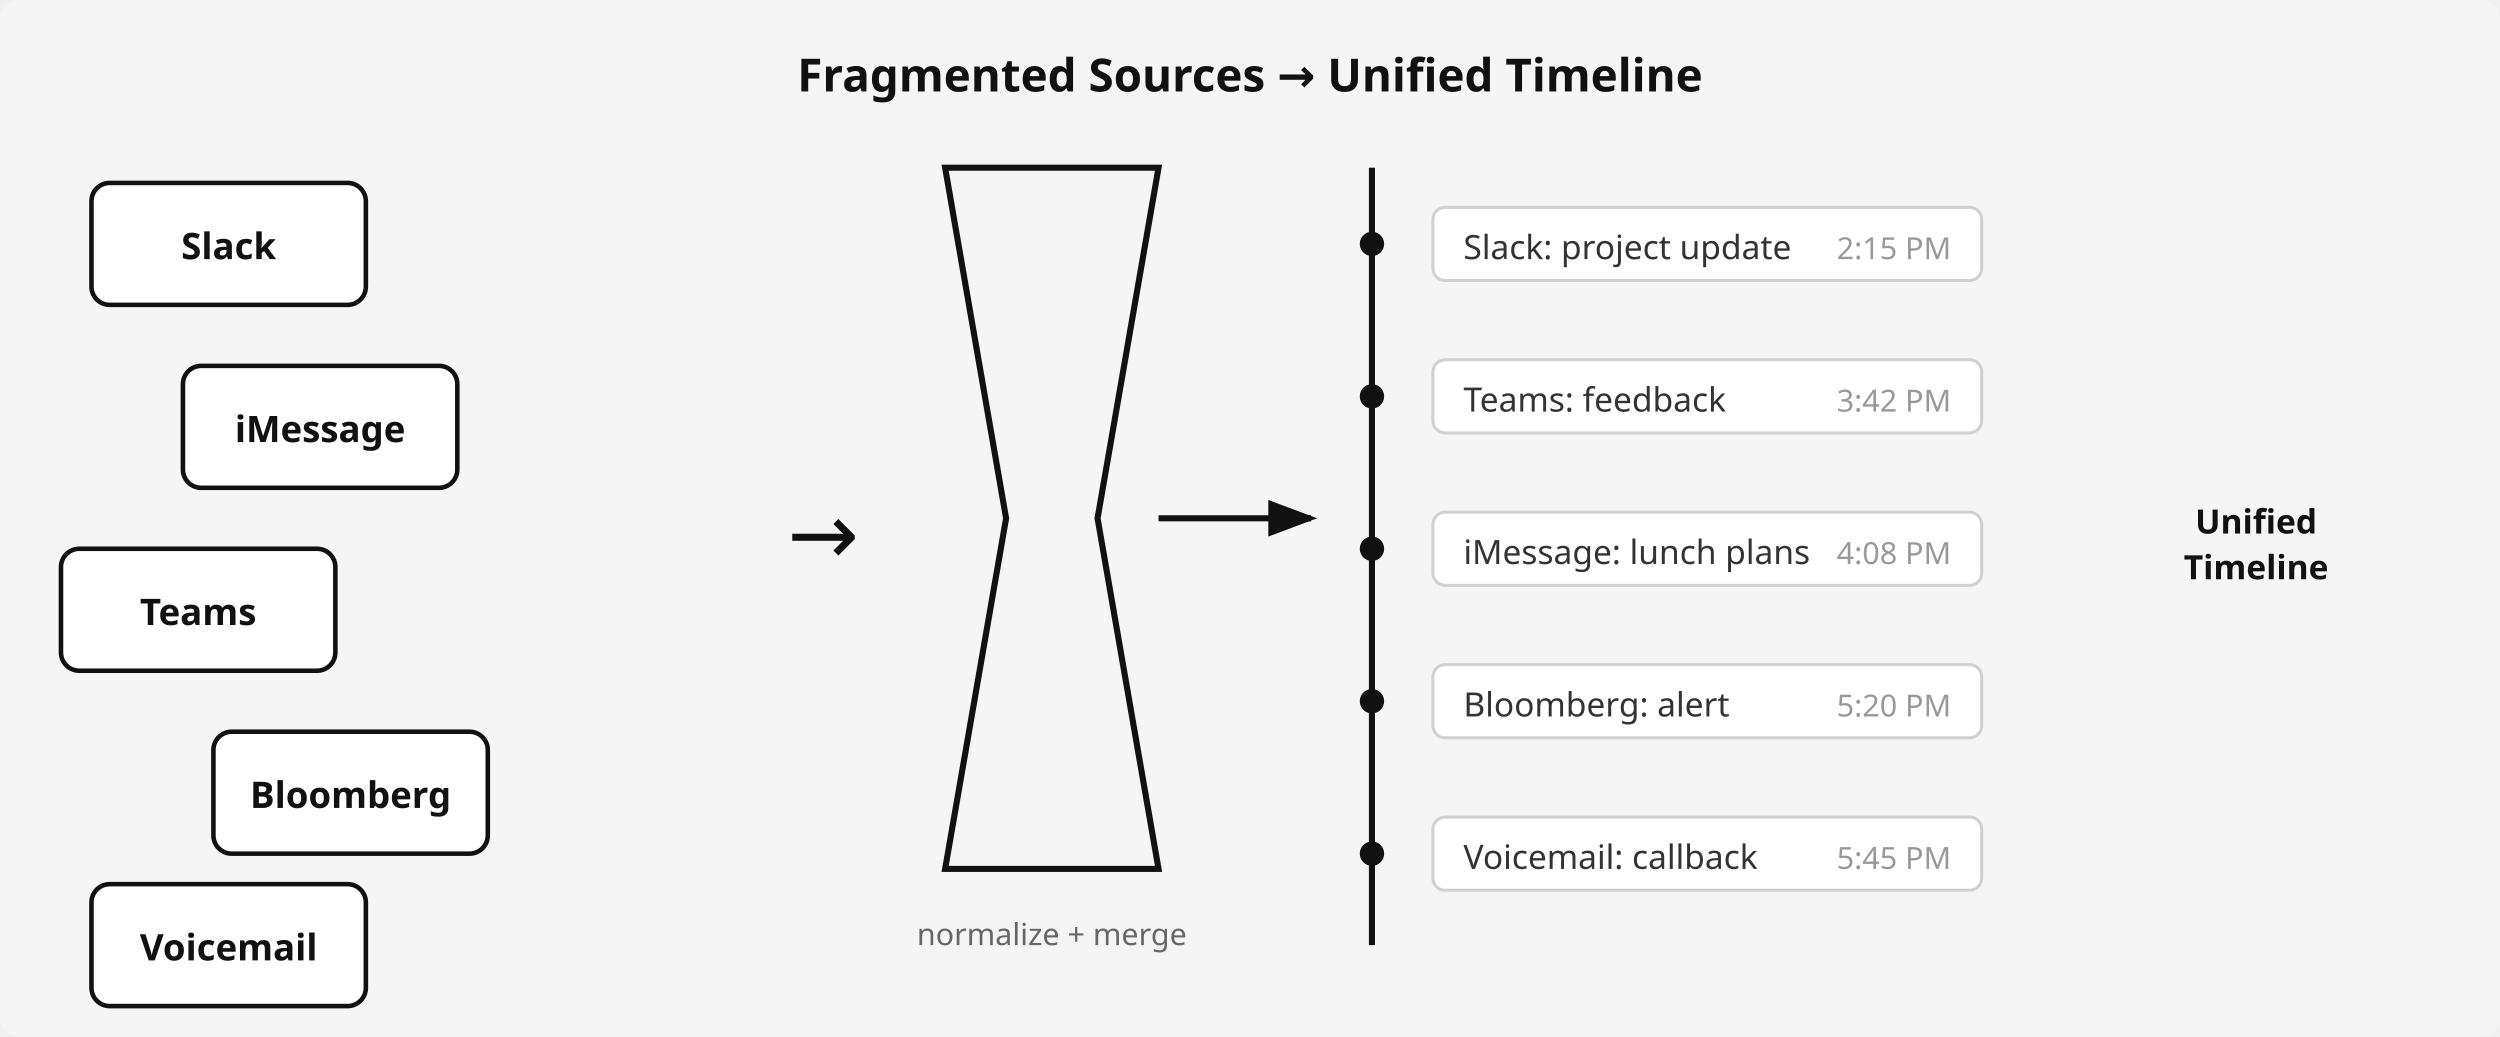
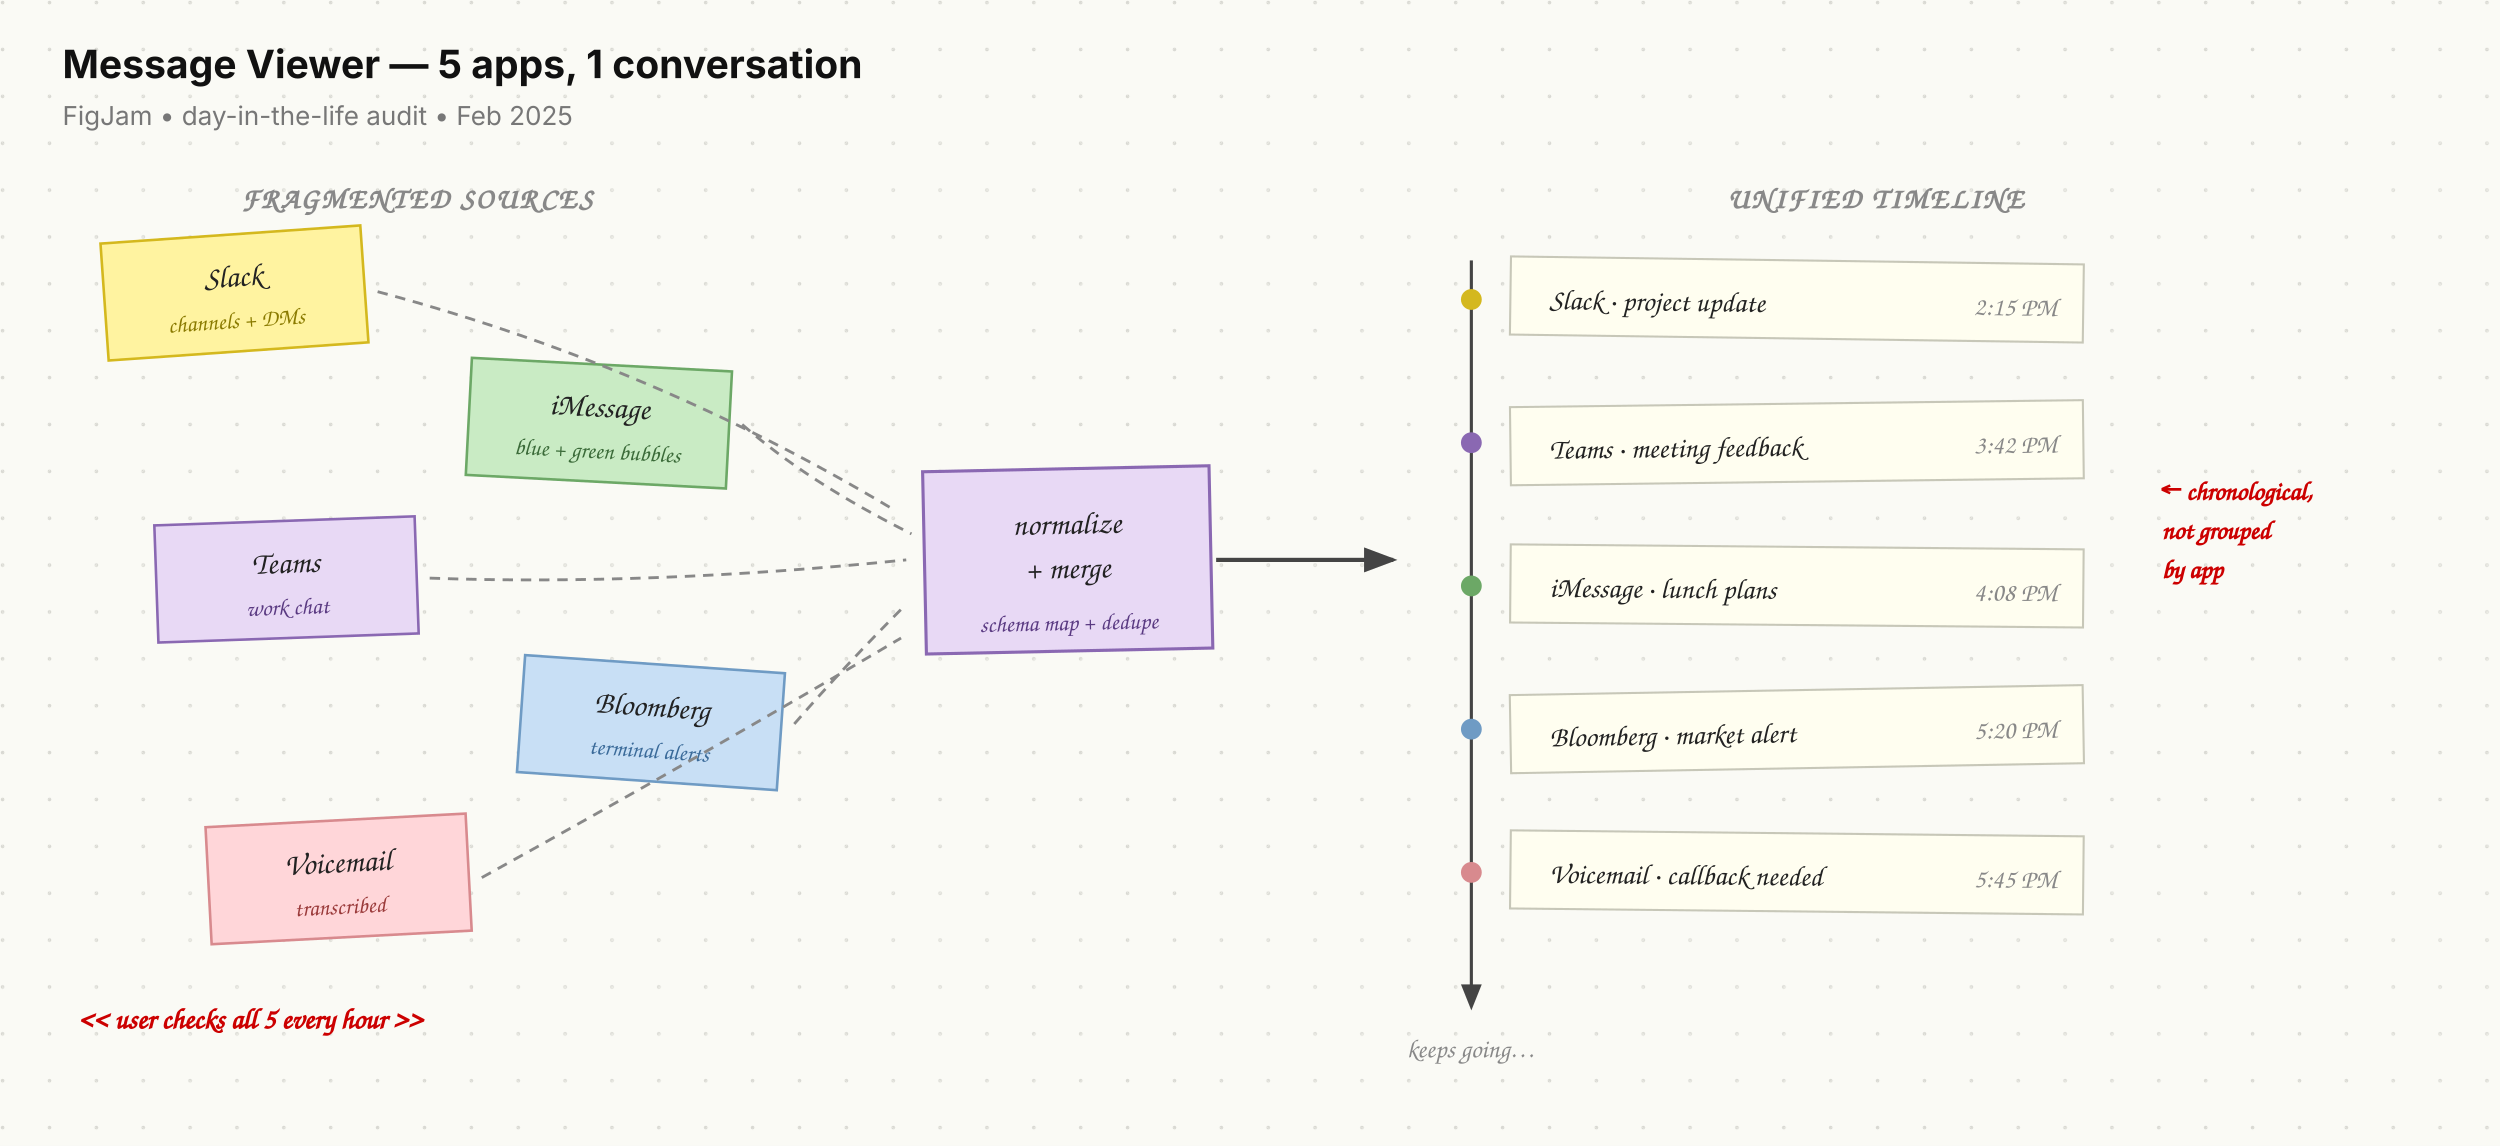
- <svg xmlns="http://www.w3.org/2000/svg" viewBox="0 0 820 340" width="820" height="340">
+ <svg xmlns="http://www.w3.org/2000/svg" viewBox="0 0 960 440" width="960" height="440" font-family="system-ui, -apple-system, sans-serif">
  <defs>
-     <marker id="arr" markerWidth="8" markerHeight="6" refX="7" refY="3" orient="auto">
-       <polygon points="0 0,8 3,0 6" fill="#111" />
+     <pattern id="ut-dots" x="0" y="0" width="18" height="18" patternUnits="userSpaceOnUse">
+       <circle cx="1" cy="1" r="0.7" fill="#d8d8d2" />
+     </pattern>
+     <marker id="ut-arr" markerWidth="8" markerHeight="6" refX="7" refY="3" orient="auto">
+       <polygon points="0 0,8 3,0 6" fill="#444" />
    </marker>
+     <style>.hand { font-family: 'Kalam', 'Bradley Hand', 'Chalkboard SE', cursive; }</style>
  </defs>
-   <rect width="820" height="340" fill="#f5f5f5" rx="6" />
-   <text x="410" y="30" font-family="system-ui,sans-serif" font-size="15" font-weight="700" fill="#111" text-anchor="middle">Fragmented Sources → Unified Timeline</text>
-   <rect x="30" y="60" width="90" height="40" rx="6" fill="#fff" stroke="#111" stroke-width="1.5" />
-   <text x="75" y="85" font-family="system-ui,sans-serif" font-size="12" font-weight="600" fill="#111" text-anchor="middle">Slack</text>
-   <rect x="60" y="120" width="90" height="40" rx="6" fill="#fff" stroke="#111" stroke-width="1.5" />
-   <text x="105" y="145" font-family="system-ui,sans-serif" font-size="12" font-weight="600" fill="#111" text-anchor="middle">iMessage</text>
-   <rect x="20" y="180" width="90" height="40" rx="6" fill="#fff" stroke="#111" stroke-width="1.5" />
-   <text x="65" y="205" font-family="system-ui,sans-serif" font-size="12" font-weight="600" fill="#111" text-anchor="middle">Teams</text>
-   <rect x="70" y="240" width="90" height="40" rx="6" fill="#fff" stroke="#111" stroke-width="1.5" />
-   <text x="115" y="265" font-family="system-ui,sans-serif" font-size="12" font-weight="600" fill="#111" text-anchor="middle">Bloomberg</text>
-   <rect x="30" y="290" width="90" height="40" rx="6" fill="#fff" stroke="#111" stroke-width="1.5" />
-   <text x="75" y="315" font-family="system-ui,sans-serif" font-size="12" font-weight="600" fill="#111" text-anchor="middle">Voicemail</text>
-   <text x="270" y="185" font-family="system-ui,sans-serif" font-size="28" fill="#111" text-anchor="middle">→</text>
-   <path d="M 310 55 L 380 55 L 360 170 L 380 285 L 310 285 L 330 170 Z" fill="none" stroke="#111" stroke-width="2" />
-   <text x="345" y="310" font-family="system-ui,sans-serif" font-size="10" fill="#666" text-anchor="middle">normalize + merge</text>
-   <line x1="380" y1="170" x2="430" y2="170" stroke="#111" stroke-width="2" marker-end="url(#arr)" />
-   <line x1="450" y1="55" x2="450" y2="310" stroke="#111" stroke-width="2" />
-   <circle cx="450" cy="80" r="4" fill="#111" />
-   <rect x="470" y="68" width="180" height="24" rx="4" fill="#fff" stroke="#d0d0d0" stroke-width="1" />
-   <text x="480" y="85" font-family="system-ui,sans-serif" font-size="11" fill="#333" font-weight="500">Slack: project update</text>
-   <text x="640" y="85" font-family="system-ui,sans-serif" font-size="10" fill="#999" text-anchor="end">2:15 PM</text>
-   <circle cx="450" cy="130" r="4" fill="#111" />
-   <rect x="470" y="118" width="180" height="24" rx="4" fill="#fff" stroke="#d0d0d0" stroke-width="1" />
-   <text x="480" y="135" font-family="system-ui,sans-serif" font-size="11" fill="#333" font-weight="500">Teams: feedback</text>
-   <text x="640" y="135" font-family="system-ui,sans-serif" font-size="10" fill="#999" text-anchor="end">3:42 PM</text>
-   <circle cx="450" cy="180" r="4" fill="#111" />
-   <rect x="470" y="168" width="180" height="24" rx="4" fill="#fff" stroke="#d0d0d0" stroke-width="1" />
-   <text x="480" y="185" font-family="system-ui,sans-serif" font-size="11" fill="#333" font-weight="500">iMessage: lunch plans</text>
-   <text x="640" y="185" font-family="system-ui,sans-serif" font-size="10" fill="#999" text-anchor="end">4:08 PM</text>
-   <circle cx="450" cy="230" r="4" fill="#111" />
-   <rect x="470" y="218" width="180" height="24" rx="4" fill="#fff" stroke="#d0d0d0" stroke-width="1" />
-   <text x="480" y="235" font-family="system-ui,sans-serif" font-size="11" fill="#333" font-weight="500">Bloomberg: alert</text>
-   <text x="640" y="235" font-family="system-ui,sans-serif" font-size="10" fill="#999" text-anchor="end">5:20 PM</text>
-   <circle cx="450" cy="280" r="4" fill="#111" />
-   <rect x="470" y="268" width="180" height="24" rx="4" fill="#fff" stroke="#d0d0d0" stroke-width="1" />
-   <text x="480" y="285" font-family="system-ui,sans-serif" font-size="11" fill="#333" font-weight="500">Voicemail: callback</text>
-   <text x="640" y="285" font-family="system-ui,sans-serif" font-size="10" fill="#999" text-anchor="end">5:45 PM</text>
-   <text x="740" y="175" font-family="system-ui,sans-serif" font-size="11" font-weight="700" fill="#111" text-anchor="middle">Unified</text>
-   <text x="740" y="190" font-family="system-ui,sans-serif" font-size="11" font-weight="700" fill="#111" text-anchor="middle">Timeline</text>
+   <rect width="960" height="440" fill="#fafaf5" />
+   <rect width="960" height="440" fill="url(#ut-dots)" />
+   <text x="24" y="30" font-size="15" font-weight="700" fill="#111">Message Viewer — 5 apps, 1 conversation</text>
+   <text x="24" y="48" font-size="10" fill="#777">FigJam • day-in-the-life audit • Feb 2025</text>
+   <text x="160" y="80" class="hand" font-size="11" font-weight="700" fill="#888" text-anchor="middle" letter-spacing="1">FRAGMENTED SOURCES</text>
+   <g transform="rotate(-4 90 112)">
+     <rect x="40" y="90" width="100" height="45" fill="#fff3a0" stroke="#d4b81e" stroke-width="1" />
+     <text x="90" y="110" class="hand" font-size="12" fill="#222" text-anchor="middle">Slack</text>
+     <text x="90" y="126" class="hand" font-size="9" fill="#8a7a00" text-anchor="middle">channels + DMs</text>
+   </g>
+   <g transform="rotate(3 230 162)">
+     <rect x="180" y="140" width="100" height="45" fill="#c9ebc4" stroke="#6ca866" stroke-width="1" />
+     <text x="230" y="160" class="hand" font-size="12" fill="#222" text-anchor="middle">iMessage</text>
+     <text x="230" y="176" class="hand" font-size="9" fill="#3a6a38" text-anchor="middle">blue + green bubbles</text>
+   </g>
+   <g transform="rotate(-2 110 222)">
+     <rect x="60" y="200" width="100" height="45" fill="#e8d9f5" stroke="#8a68b2" stroke-width="1" />
+     <text x="110" y="220" class="hand" font-size="12" fill="#222" text-anchor="middle">Teams</text>
+     <text x="110" y="236" class="hand" font-size="9" fill="#5a3a82" text-anchor="middle">work chat</text>
+   </g>
+   <g transform="rotate(4 250 277)">
+     <rect x="200" y="255" width="100" height="45" fill="#c8dff5" stroke="#6f9bc4" stroke-width="1" />
+     <text x="250" y="275" class="hand" font-size="12" fill="#222" text-anchor="middle">Bloomberg</text>
+     <text x="250" y="291" class="hand" font-size="9" fill="#3a6a99" text-anchor="middle">terminal alerts</text>
+   </g>
+   <g transform="rotate(-3 130 337)">
+     <rect x="80" y="315" width="100" height="45" fill="#ffd6d9" stroke="#d88a8e" stroke-width="1" />
+     <text x="130" y="335" class="hand" font-size="12" fill="#222" text-anchor="middle">Voicemail</text>
+     <text x="130" y="351" class="hand" font-size="9" fill="#9a3a3a" text-anchor="middle">transcribed</text>
+   </g>
+   <text x="30" y="395" class="hand" font-size="11" fill="#c00" font-weight="700">&lt;&lt; user checks all 5 every hour &gt;&gt;</text>
+   <g fill="none" stroke="#888" stroke-width="1.1" stroke-dasharray="4,3">
+     <path d="M 145 112 Q 250 140 342 195" />
+     <path d="M 285 163 Q 310 185 350 205" />
+     <path d="M 165 222 Q 250 225 348 215" />
+     <path d="M 305 278 Q 325 255 348 232" />
+     <path d="M 185 337 Q 270 290 346 245" />
+   </g>
+   <g transform="rotate(-1.2 410 215)">
+     <rect x="355" y="180" width="110" height="70" fill="#e8d9f5" stroke="#8a68b2" stroke-width="1.2" />
+     <text x="410" y="205" class="hand" font-size="12" fill="#222" text-anchor="middle">normalize</text>
+     <text x="410" y="222" class="hand" font-size="12" fill="#222" text-anchor="middle">+ merge</text>
+     <text x="410" y="242" class="hand" font-size="9" fill="#5a3a82" text-anchor="middle">schema map + dedupe</text>
+   </g>
+   <path d="M 467 215 Q 500 215 535 215" fill="none" stroke="#444" stroke-width="1.6" marker-end="url(#ut-arr)" />
+   <text x="720" y="80" class="hand" font-size="11" font-weight="700" fill="#888" text-anchor="middle" letter-spacing="1">UNIFIED TIMELINE</text>
+   <line x1="565" y1="100" x2="565" y2="380" stroke="#444" stroke-width="1.2" />
+   <circle cx="565" cy="115" r="4" fill="#d4b81e" />
+   <g transform="rotate(0.8 690 115)">
+     <rect x="580" y="100" width="220" height="30" fill="#fffef0" stroke="#c7c7b8" stroke-width="0.8" />
+     <text x="595" y="120" class="hand" font-size="11" fill="#222">Slack · project update</text>
+     <text x="790" y="120" class="hand" font-size="10" fill="#888" text-anchor="end">2:15 PM</text>
+   </g>
+   <circle cx="565" cy="170" r="4" fill="#8a68b2" />
+   <g transform="rotate(-0.7 690 170)">
+     <rect x="580" y="155" width="220" height="30" fill="#fffef0" stroke="#c7c7b8" stroke-width="0.8" />
+     <text x="595" y="175" class="hand" font-size="11" fill="#222">Teams · meeting feedback</text>
+     <text x="790" y="175" class="hand" font-size="10" fill="#888" text-anchor="end">3:42 PM</text>
+   </g>
+   <circle cx="565" cy="225" r="4" fill="#6ca866" />
+   <g transform="rotate(0.5 690 225)">
+     <rect x="580" y="210" width="220" height="30" fill="#fffef0" stroke="#c7c7b8" stroke-width="0.8" />
+     <text x="595" y="230" class="hand" font-size="11" fill="#222">iMessage · lunch plans</text>
+     <text x="790" y="230" class="hand" font-size="10" fill="#888" text-anchor="end">4:08 PM</text>
+   </g>
+   <circle cx="565" cy="280" r="4" fill="#6f9bc4" />
+   <g transform="rotate(-1 690 280)">
+     <rect x="580" y="265" width="220" height="30" fill="#fffef0" stroke="#c7c7b8" stroke-width="0.8" />
+     <text x="595" y="285" class="hand" font-size="11" fill="#222">Bloomberg · market alert</text>
+     <text x="790" y="285" class="hand" font-size="10" fill="#888" text-anchor="end">5:20 PM</text>
+   </g>
+   <circle cx="565" cy="335" r="4" fill="#d88a8e" />
+   <g transform="rotate(0.6 690 335)">
+     <rect x="580" y="320" width="220" height="30" fill="#fffef0" stroke="#c7c7b8" stroke-width="0.8" />
+     <text x="595" y="340" class="hand" font-size="11" fill="#222">Voicemail · callback needed</text>
+     <text x="790" y="340" class="hand" font-size="10" fill="#888" text-anchor="end">5:45 PM</text>
+   </g>
+   <polygon points="561,378 565,388 569,378" fill="#444" />
+   <text x="565" y="406" class="hand" font-size="10" fill="#888" text-anchor="middle" font-style="italic">keeps going…</text>
+   <text x="830" y="192" class="hand" font-size="10" fill="#c00" font-weight="700">← chronological,</text>
+   <text x="830" y="207" class="hand" font-size="10" fill="#c00" font-weight="700">not grouped</text>
+   <text x="830" y="222" class="hand" font-size="10" fill="#c00" font-weight="700">by app</text>
</svg>
